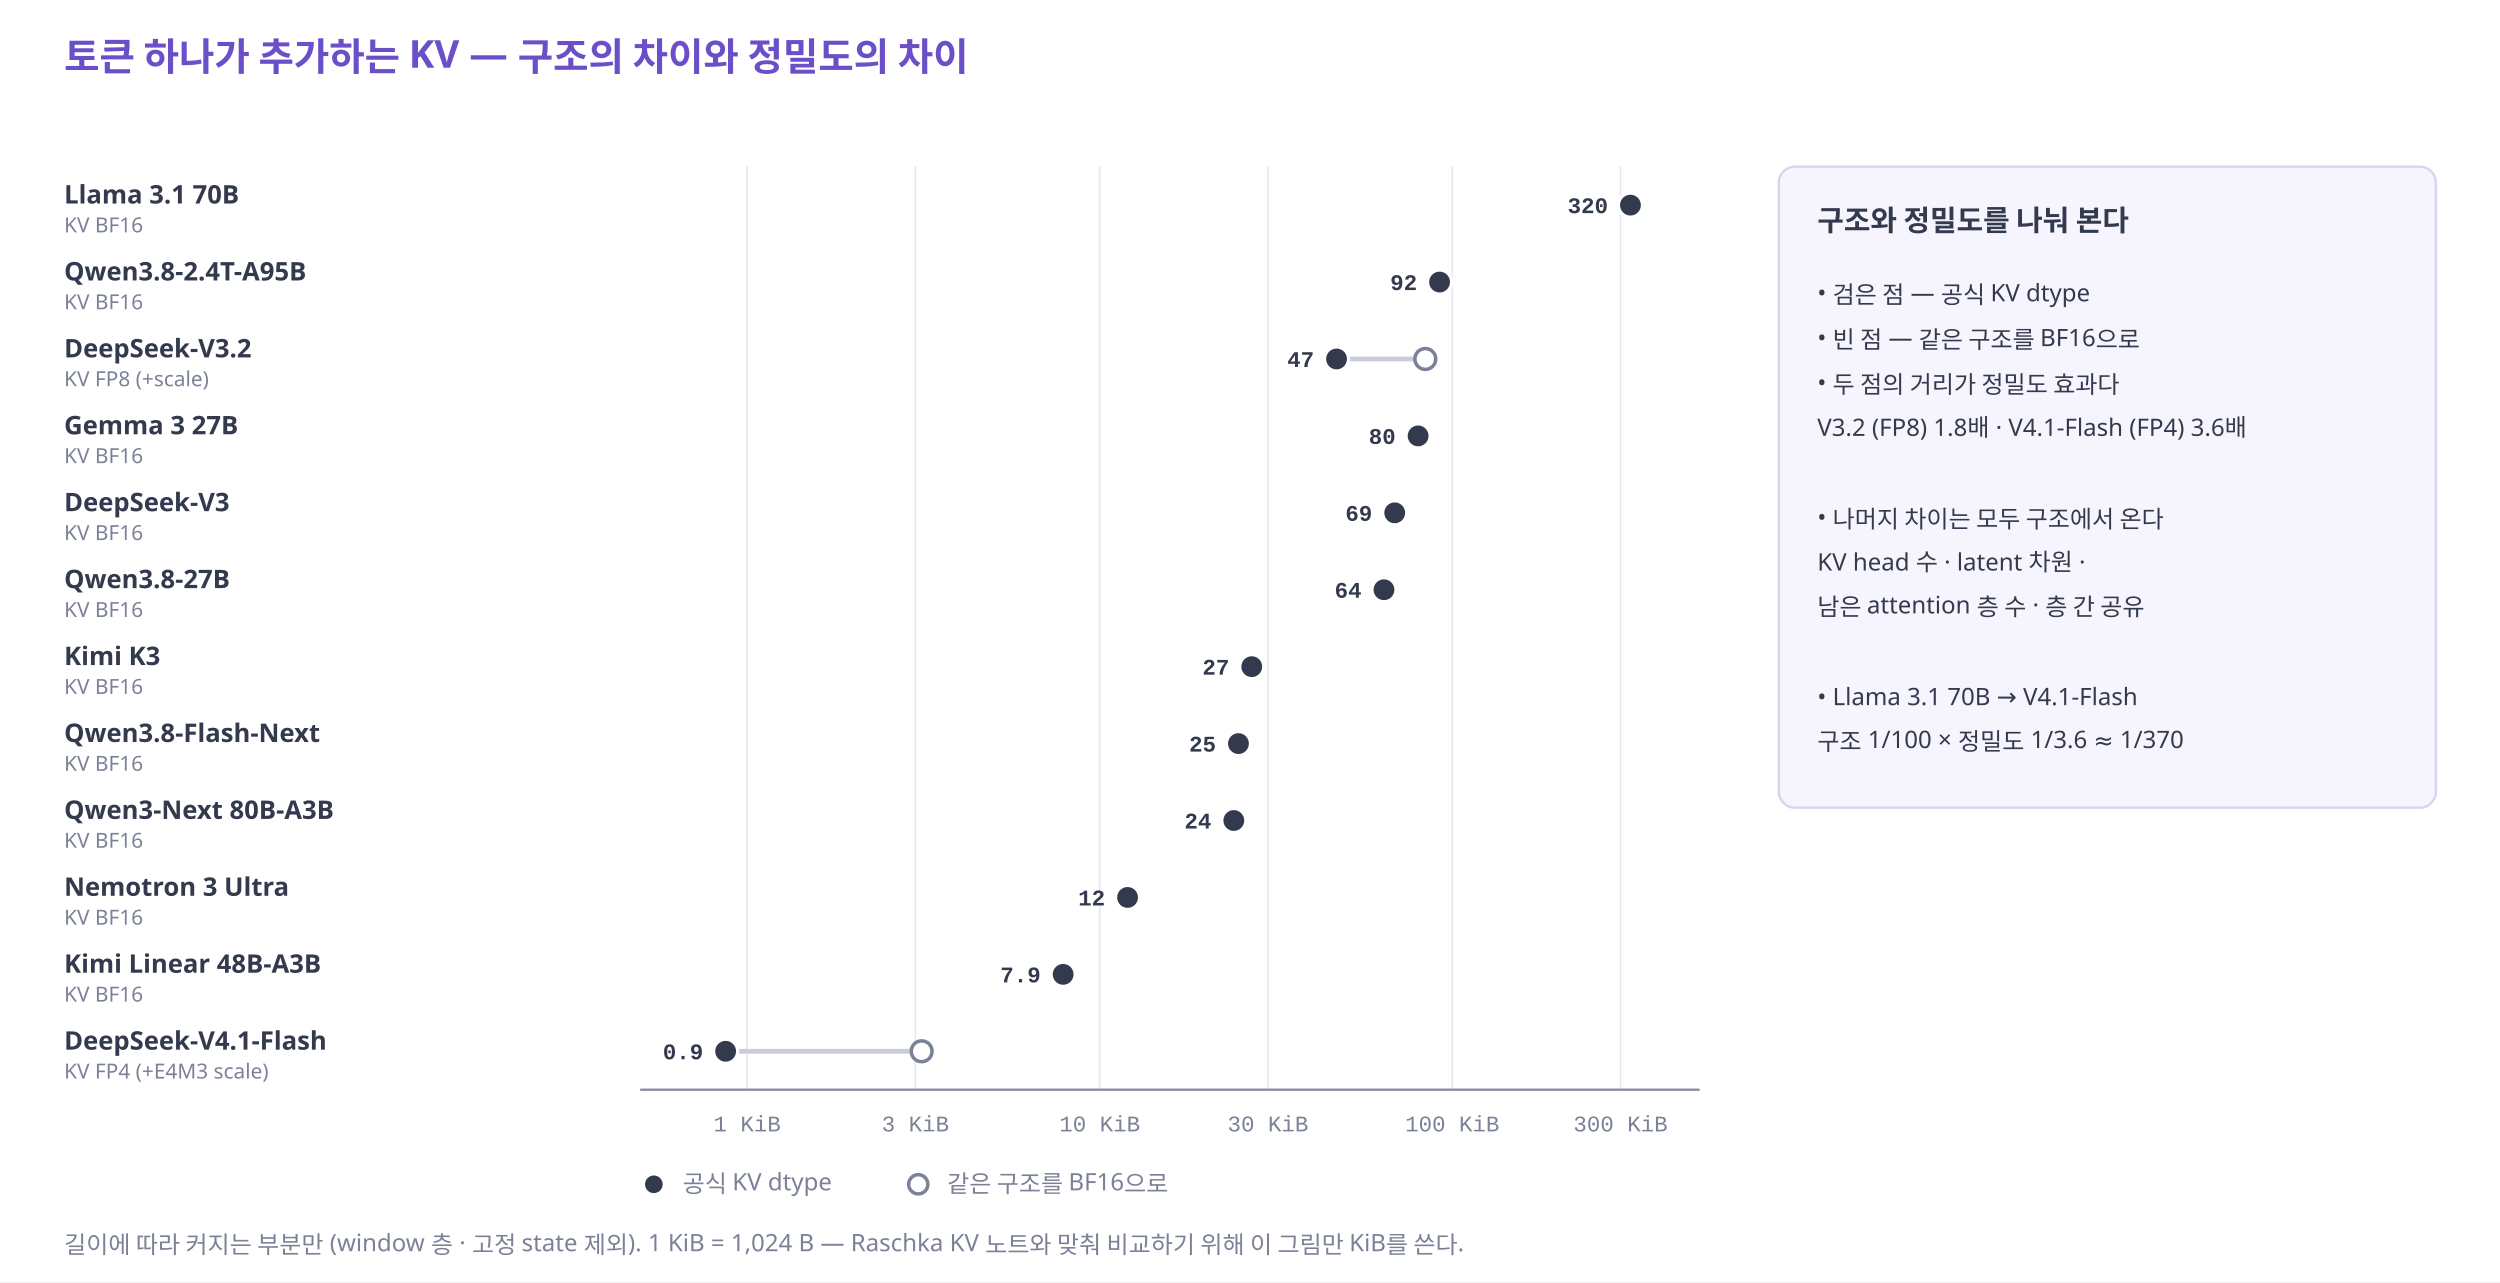
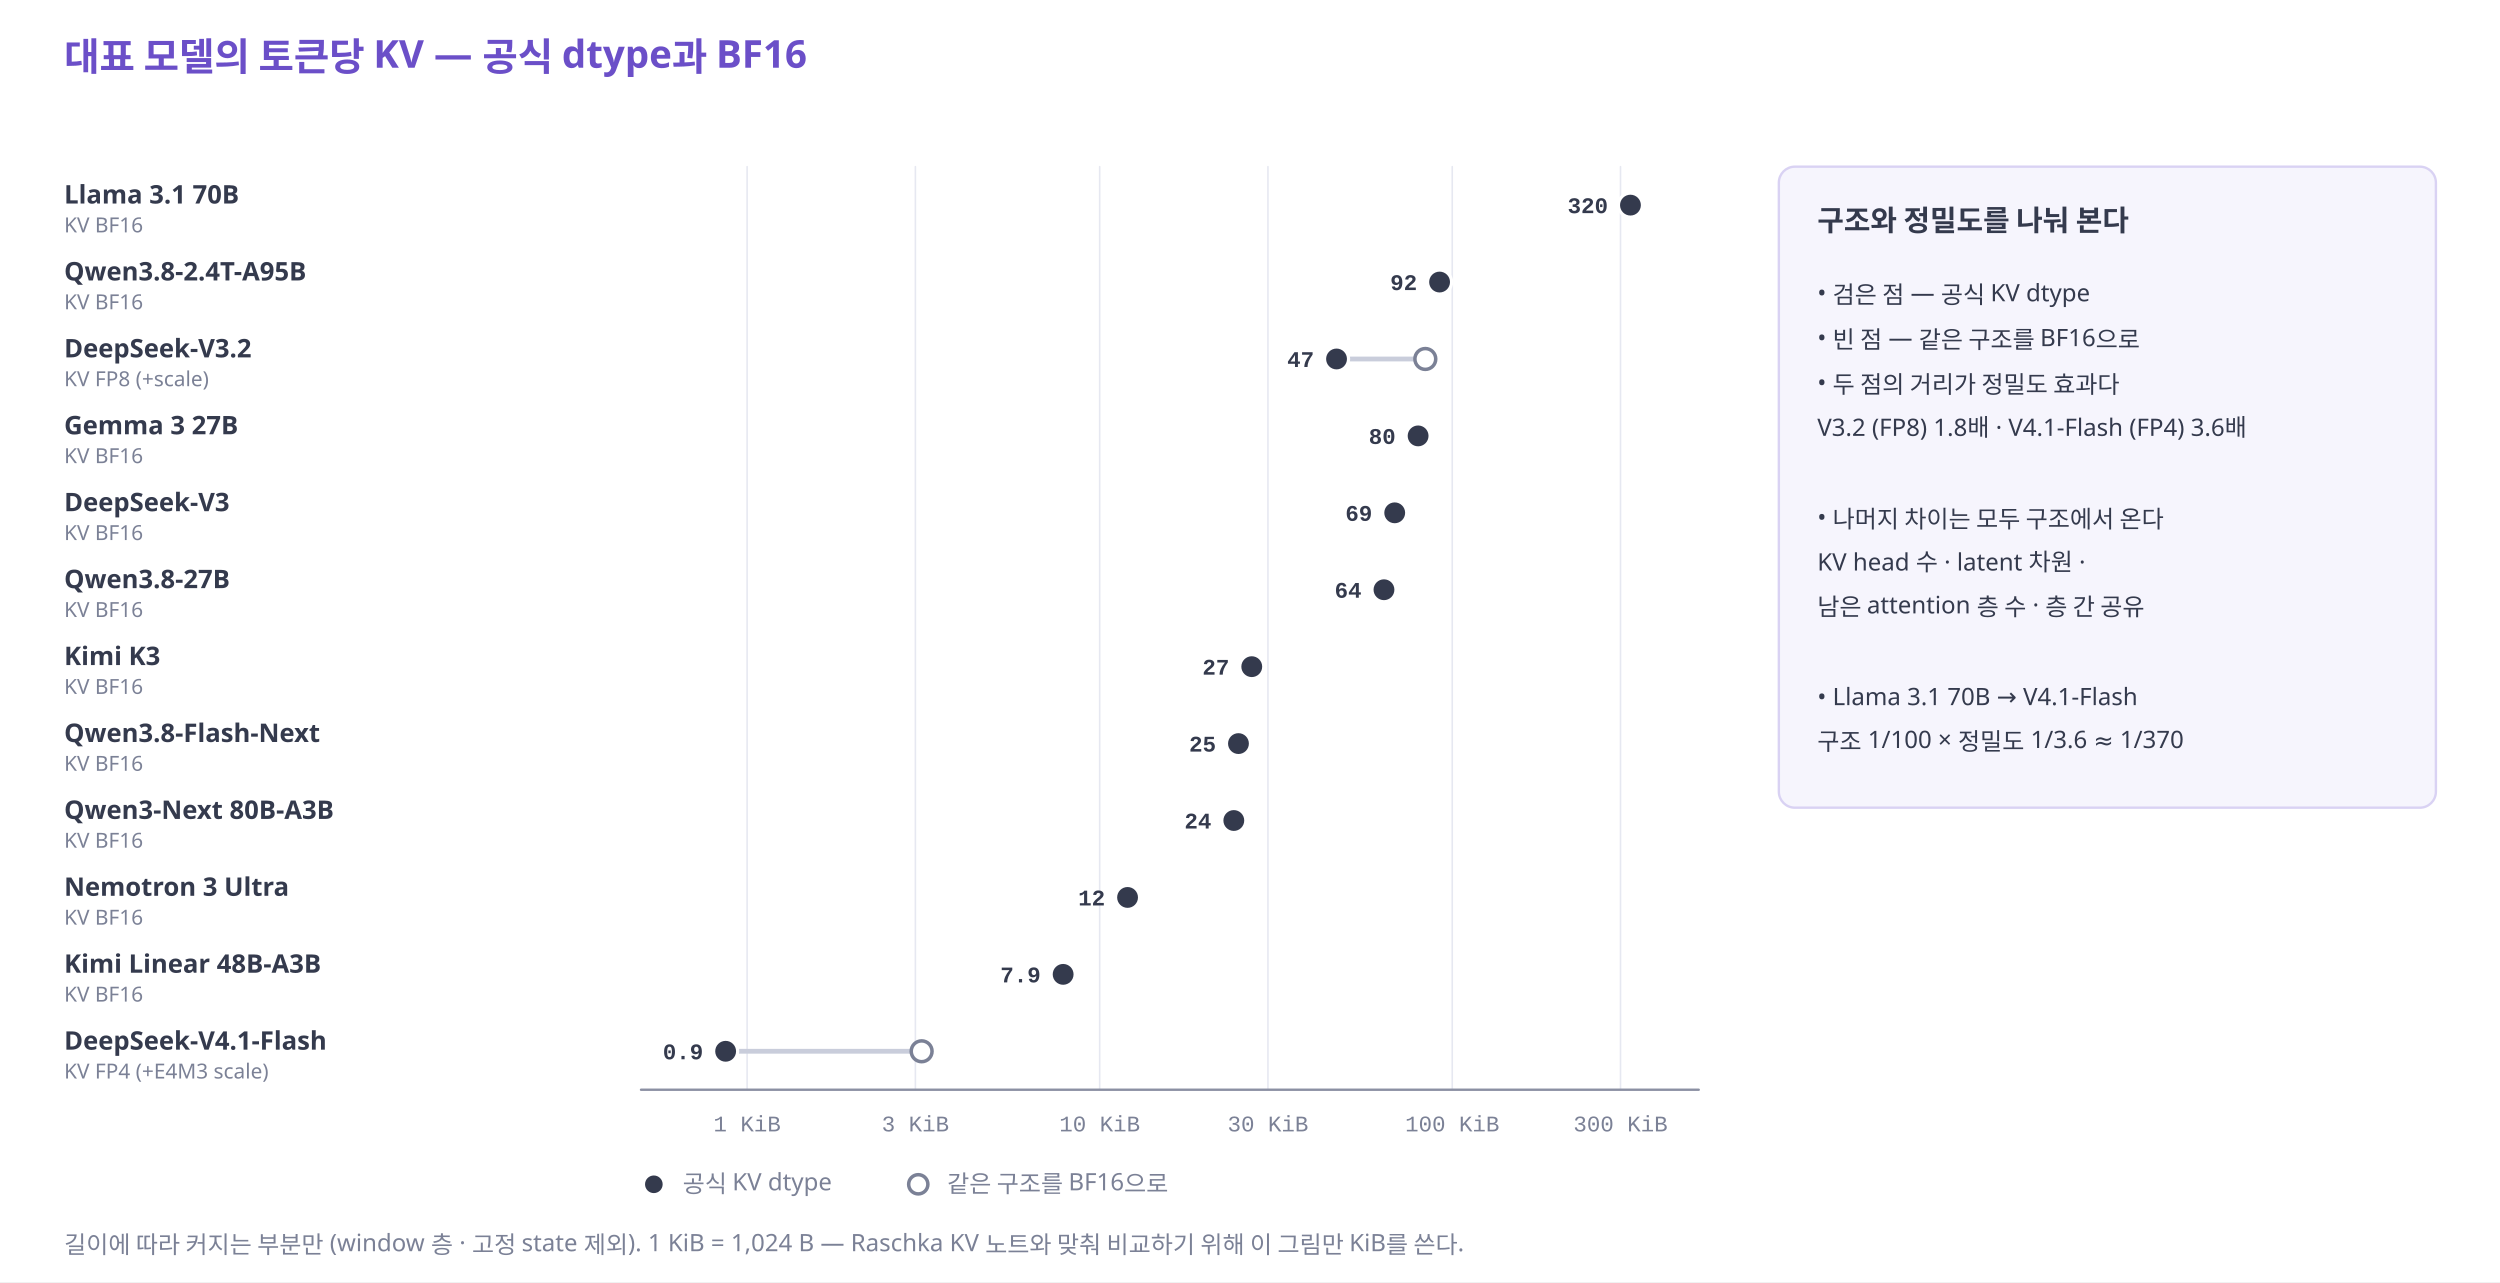
<svg xmlns="http://www.w3.org/2000/svg" viewBox="0 0 1560 800" width="1560" height="800">
  <rect width="100%" height="100%" fill="#ffffff" />
-   <text x="40.0" y="44.0" font-family="'Noto Sans KR','Malgun Gothic',sans-serif" font-size="24" text-anchor="start" font-weight="700" fill="#6b4fc8">토큰 하나가 추가하는 KV — 구조의 차이와 정밀도의 차이</text>
+   <text x="40.0" y="44.0" font-family="'Noto Sans KR','Malgun Gothic',sans-serif" font-size="24" text-anchor="start" font-weight="700" fill="#6b4fc8">대표 모델의 토큰당 KV — 공식 dtype과 BF16</text>
  <line x1="466.2" y1="104.0" x2="466.2" y2="680.0" stroke="#e6e8f1" stroke-width="1" stroke-linecap="round" />
  <text x="466.2" y="706.0" font-family="Consolas,'Courier New',monospace" font-size="14" text-anchor="middle" font-weight="400" fill="#7b8196">1 KiB</text>
  <line x1="571.2" y1="104.0" x2="571.2" y2="680.0" stroke="#e6e8f1" stroke-width="1" stroke-linecap="round" />
  <text x="571.2" y="706.0" font-family="Consolas,'Courier New',monospace" font-size="14" text-anchor="middle" font-weight="400" fill="#7b8196">3 KiB</text>
  <line x1="686.2" y1="104.0" x2="686.2" y2="680.0" stroke="#e6e8f1" stroke-width="1" stroke-linecap="round" />
  <text x="686.2" y="706.0" font-family="Consolas,'Courier New',monospace" font-size="14" text-anchor="middle" font-weight="400" fill="#7b8196">10 KiB</text>
  <line x1="791.2" y1="104.0" x2="791.2" y2="680.0" stroke="#e6e8f1" stroke-width="1" stroke-linecap="round" />
  <text x="791.2" y="706.0" font-family="Consolas,'Courier New',monospace" font-size="14" text-anchor="middle" font-weight="400" fill="#7b8196">30 KiB</text>
  <line x1="906.2" y1="104.0" x2="906.2" y2="680.0" stroke="#e6e8f1" stroke-width="1" stroke-linecap="round" />
  <text x="906.2" y="706.0" font-family="Consolas,'Courier New',monospace" font-size="14" text-anchor="middle" font-weight="400" fill="#7b8196">100 KiB</text>
  <line x1="1011.2" y1="104.0" x2="1011.2" y2="680.0" stroke="#e6e8f1" stroke-width="1" stroke-linecap="round" />
  <text x="1011.2" y="706.0" font-family="Consolas,'Courier New',monospace" font-size="14" text-anchor="middle" font-weight="400" fill="#7b8196">300 KiB</text>
  <line x1="400.0" y1="680.0" x2="1060.0" y2="680.0" stroke="#8b90a3" stroke-width="1.5" stroke-linecap="round" />
  <text x="40.0" y="127.0" font-family="'Noto Sans KR','Malgun Gothic',sans-serif" font-size="16" text-anchor="start" font-weight="600" fill="#343a4d">Llama 3.1 70B</text>
  <text x="40.0" y="145.0" font-family="'Noto Sans KR','Malgun Gothic',sans-serif" font-size="13" text-anchor="start" font-weight="400" fill="#7b8196">KV BF16</text>
  <circle cx="1017.4" cy="128.0" r="7.5" fill="#343a4d" stroke="#ffffff" stroke-width="2" />
  <text x="1003.4" y="133.0" font-family="Consolas,'Courier New',monospace" font-size="14" text-anchor="end" font-weight="700" fill="#343a4d">320</text>
  <text x="40.0" y="175.0" font-family="'Noto Sans KR','Malgun Gothic',sans-serif" font-size="16" text-anchor="start" font-weight="600" fill="#343a4d">Qwen3.8-2.4T-A95B</text>
  <text x="40.0" y="193.0" font-family="'Noto Sans KR','Malgun Gothic',sans-serif" font-size="13" text-anchor="start" font-weight="400" fill="#7b8196">KV BF16</text>
  <circle cx="898.3" cy="176.0" r="7.5" fill="#343a4d" stroke="#ffffff" stroke-width="2" />
  <text x="884.3" y="181.0" font-family="Consolas,'Courier New',monospace" font-size="14" text-anchor="end" font-weight="700" fill="#343a4d">92</text>
  <text x="40.0" y="223.0" font-family="'Noto Sans KR','Malgun Gothic',sans-serif" font-size="16" text-anchor="start" font-weight="600" fill="#343a4d">DeepSeek-V3.2</text>
  <text x="40.0" y="241.0" font-family="'Noto Sans KR','Malgun Gothic',sans-serif" font-size="13" text-anchor="start" font-weight="400" fill="#7b8196">KV FP8 (+scale)</text>
  <line x1="834.0" y1="224.0" x2="889.4" y2="224.0" stroke="#c9cddb" stroke-width="3" stroke-linecap="round" />
  <circle cx="889.4" cy="224.0" r="6.5" fill="#ffffff" stroke="#7b8196" stroke-width="2.2" />
  <circle cx="834.0" cy="224.0" r="7.5" fill="#343a4d" stroke="#ffffff" stroke-width="2" />
  <text x="820.0" y="229.0" font-family="Consolas,'Courier New',monospace" font-size="14" text-anchor="end" font-weight="700" fill="#343a4d">47</text>
  <text x="40.0" y="271.0" font-family="'Noto Sans KR','Malgun Gothic',sans-serif" font-size="16" text-anchor="start" font-weight="600" fill="#343a4d">Gemma 3 27B</text>
  <text x="40.0" y="289.0" font-family="'Noto Sans KR','Malgun Gothic',sans-serif" font-size="13" text-anchor="start" font-weight="400" fill="#7b8196">KV BF16</text>
  <circle cx="884.9" cy="272.0" r="7.5" fill="#343a4d" stroke="#ffffff" stroke-width="2" />
  <text x="870.9" y="277.0" font-family="Consolas,'Courier New',monospace" font-size="14" text-anchor="end" font-weight="700" fill="#343a4d">80</text>
  <text x="40.0" y="319.0" font-family="'Noto Sans KR','Malgun Gothic',sans-serif" font-size="16" text-anchor="start" font-weight="600" fill="#343a4d">DeepSeek-V3</text>
  <text x="40.0" y="337.0" font-family="'Noto Sans KR','Malgun Gothic',sans-serif" font-size="13" text-anchor="start" font-weight="400" fill="#7b8196">KV BF16</text>
  <circle cx="870.3" cy="320.0" r="7.5" fill="#343a4d" stroke="#ffffff" stroke-width="2" />
  <text x="856.3" y="325.0" font-family="Consolas,'Courier New',monospace" font-size="14" text-anchor="end" font-weight="700" fill="#343a4d">69</text>
  <text x="40.0" y="367.0" font-family="'Noto Sans KR','Malgun Gothic',sans-serif" font-size="16" text-anchor="start" font-weight="600" fill="#343a4d">Qwen3.8-27B</text>
  <text x="40.0" y="385.0" font-family="'Noto Sans KR','Malgun Gothic',sans-serif" font-size="13" text-anchor="start" font-weight="400" fill="#7b8196">KV BF16</text>
  <circle cx="863.6" cy="368.0" r="7.5" fill="#343a4d" stroke="#ffffff" stroke-width="2" />
  <text x="849.6" y="373.0" font-family="Consolas,'Courier New',monospace" font-size="14" text-anchor="end" font-weight="700" fill="#343a4d">64</text>
  <text x="40.0" y="415.0" font-family="'Noto Sans KR','Malgun Gothic',sans-serif" font-size="16" text-anchor="start" font-weight="600" fill="#343a4d">Kimi K3</text>
  <text x="40.0" y="433.0" font-family="'Noto Sans KR','Malgun Gothic',sans-serif" font-size="13" text-anchor="start" font-weight="400" fill="#7b8196">KV BF16</text>
  <circle cx="781.1" cy="416.0" r="7.5" fill="#343a4d" stroke="#ffffff" stroke-width="2" />
  <text x="767.1" y="421.0" font-family="Consolas,'Courier New',monospace" font-size="14" text-anchor="end" font-weight="700" fill="#343a4d">27</text>
  <text x="40.0" y="463.0" font-family="'Noto Sans KR','Malgun Gothic',sans-serif" font-size="16" text-anchor="start" font-weight="600" fill="#343a4d">Qwen3.8-Flash-Next</text>
  <text x="40.0" y="481.0" font-family="'Noto Sans KR','Malgun Gothic',sans-serif" font-size="13" text-anchor="start" font-weight="400" fill="#7b8196">KV BF16</text>
  <circle cx="772.8" cy="464.0" r="7.5" fill="#343a4d" stroke="#ffffff" stroke-width="2" />
  <text x="758.8" y="469.0" font-family="Consolas,'Courier New',monospace" font-size="14" text-anchor="end" font-weight="700" fill="#343a4d">25</text>
  <text x="40.0" y="511.0" font-family="'Noto Sans KR','Malgun Gothic',sans-serif" font-size="16" text-anchor="start" font-weight="600" fill="#343a4d">Qwen3-Next 80B-A3B</text>
  <text x="40.0" y="529.0" font-family="'Noto Sans KR','Malgun Gothic',sans-serif" font-size="13" text-anchor="start" font-weight="400" fill="#7b8196">KV BF16</text>
  <circle cx="769.9" cy="512.0" r="7.5" fill="#343a4d" stroke="#ffffff" stroke-width="2" />
  <text x="755.9" y="517.0" font-family="Consolas,'Courier New',monospace" font-size="14" text-anchor="end" font-weight="700" fill="#343a4d">24</text>
  <text x="40.0" y="559.0" font-family="'Noto Sans KR','Malgun Gothic',sans-serif" font-size="16" text-anchor="start" font-weight="600" fill="#343a4d">Nemotron 3 Ultra</text>
  <text x="40.0" y="577.0" font-family="'Noto Sans KR','Malgun Gothic',sans-serif" font-size="13" text-anchor="start" font-weight="400" fill="#7b8196">KV BF16</text>
  <circle cx="703.6" cy="560.0" r="7.5" fill="#343a4d" stroke="#ffffff" stroke-width="2" />
  <text x="689.6" y="565.0" font-family="Consolas,'Courier New',monospace" font-size="14" text-anchor="end" font-weight="700" fill="#343a4d">12</text>
  <text x="40.0" y="607.0" font-family="'Noto Sans KR','Malgun Gothic',sans-serif" font-size="16" text-anchor="start" font-weight="600" fill="#343a4d">Kimi Linear 48B-A3B</text>
  <text x="40.0" y="625.0" font-family="'Noto Sans KR','Malgun Gothic',sans-serif" font-size="13" text-anchor="start" font-weight="400" fill="#7b8196">KV BF16</text>
  <circle cx="663.4" cy="608.0" r="7.5" fill="#343a4d" stroke="#ffffff" stroke-width="2" />
  <text x="649.4" y="613.0" font-family="Consolas,'Courier New',monospace" font-size="14" text-anchor="end" font-weight="700" fill="#343a4d">7.9</text>
  <text x="40.0" y="655.0" font-family="'Noto Sans KR','Malgun Gothic',sans-serif" font-size="16" text-anchor="start" font-weight="600" fill="#343a4d">DeepSeek-V4.1-Flash</text>
  <text x="40.0" y="673.0" font-family="'Noto Sans KR','Malgun Gothic',sans-serif" font-size="13" text-anchor="start" font-weight="400" fill="#7b8196">KV FP4 (+E4M3 scale)</text>
  <line x1="452.8" y1="656.0" x2="575.1" y2="656.0" stroke="#c9cddb" stroke-width="3" stroke-linecap="round" />
  <circle cx="575.1" cy="656.0" r="6.5" fill="#ffffff" stroke="#7b8196" stroke-width="2.2" />
  <circle cx="452.8" cy="656.0" r="7.5" fill="#343a4d" stroke="#ffffff" stroke-width="2" />
  <text x="438.8" y="661.0" font-family="Consolas,'Courier New',monospace" font-size="14" text-anchor="end" font-weight="700" fill="#343a4d">0.9</text>
  <rect x="1110.0" y="104.0" width="410.0" height="400.0" rx="10" fill="#f6f5fd" stroke="#d9d2f3" stroke-width="1.5" />
  <text x="1134.0" y="144.0" font-family="'Noto Sans KR','Malgun Gothic',sans-serif" font-size="18" text-anchor="start" font-weight="700" fill="#343a4d">구조와 정밀도를 나눠 본다</text>
  <text x="1134.0" y="188.0" font-family="'Noto Sans KR','Malgun Gothic',sans-serif" font-size="15" text-anchor="start" font-weight="400" fill="#343a4d">• 검은 점 — 공식 KV dtype</text>
  <text x="1134.0" y="216.0" font-family="'Noto Sans KR','Malgun Gothic',sans-serif" font-size="15" text-anchor="start" font-weight="400" fill="#343a4d">• 빈 점 — 같은 구조를 BF16으로</text>
  <text x="1134.0" y="244.0" font-family="'Noto Sans KR','Malgun Gothic',sans-serif" font-size="15" text-anchor="start" font-weight="400" fill="#343a4d">• 두 점의 거리가 정밀도 효과다</text>
  <text x="1134.0" y="272.0" font-family="'Noto Sans KR','Malgun Gothic',sans-serif" font-size="15" text-anchor="start" font-weight="400" fill="#343a4d">  V3.2 (FP8) 1.8배 · V4.1-Flash (FP4) 3.6배</text>
  <text x="1134.0" y="300.0" font-family="'Noto Sans KR','Malgun Gothic',sans-serif" font-size="15" text-anchor="start" font-weight="400" fill="#343a4d" />
  <text x="1134.0" y="328.0" font-family="'Noto Sans KR','Malgun Gothic',sans-serif" font-size="15" text-anchor="start" font-weight="400" fill="#343a4d">• 나머지 차이는 모두 구조에서 온다</text>
  <text x="1134.0" y="356.0" font-family="'Noto Sans KR','Malgun Gothic',sans-serif" font-size="15" text-anchor="start" font-weight="400" fill="#343a4d">  KV head 수 · latent 차원 ·</text>
  <text x="1134.0" y="384.0" font-family="'Noto Sans KR','Malgun Gothic',sans-serif" font-size="15" text-anchor="start" font-weight="400" fill="#343a4d">  남은 attention 층 수 · 층 간 공유</text>
  <text x="1134.0" y="412.0" font-family="'Noto Sans KR','Malgun Gothic',sans-serif" font-size="15" text-anchor="start" font-weight="400" fill="#343a4d" />
  <text x="1134.0" y="440.0" font-family="'Noto Sans KR','Malgun Gothic',sans-serif" font-size="15" text-anchor="start" font-weight="400" fill="#343a4d">• Llama 3.1 70B → V4.1-Flash</text>
  <text x="1134.0" y="468.0" font-family="'Noto Sans KR','Malgun Gothic',sans-serif" font-size="15" text-anchor="start" font-weight="400" fill="#343a4d">  구조 1/100 × 정밀도 1/3.6 ≈ 1/370</text>
  <circle cx="408.0" cy="739.0" r="6.5" fill="#343a4d" stroke="#ffffff" stroke-width="2" />
  <text x="426.0" y="744.0" font-family="'Noto Sans KR','Malgun Gothic',sans-serif" font-size="15" text-anchor="start" font-weight="400" fill="#7b8196">공식 KV dtype</text>
  <circle cx="573.0" cy="739.0" r="6" fill="#ffffff" stroke="#7b8196" stroke-width="2.2" />
  <text x="591.0" y="744.0" font-family="'Noto Sans KR','Malgun Gothic',sans-serif" font-size="15" text-anchor="start" font-weight="400" fill="#7b8196">같은 구조를 BF16으로</text>
  <text x="40.0" y="782.0" font-family="'Noto Sans KR','Malgun Gothic',sans-serif" font-size="15" text-anchor="start" font-weight="400" fill="#7b8196">길이에 따라 커지는 부분만 (window 층 · 고정 state 제외).  1 KiB = 1,024 B — Raschka KV 노트와 맞춰 비교하기 위해 이 그림만 KiB를 쓴다.</text>
</svg>
